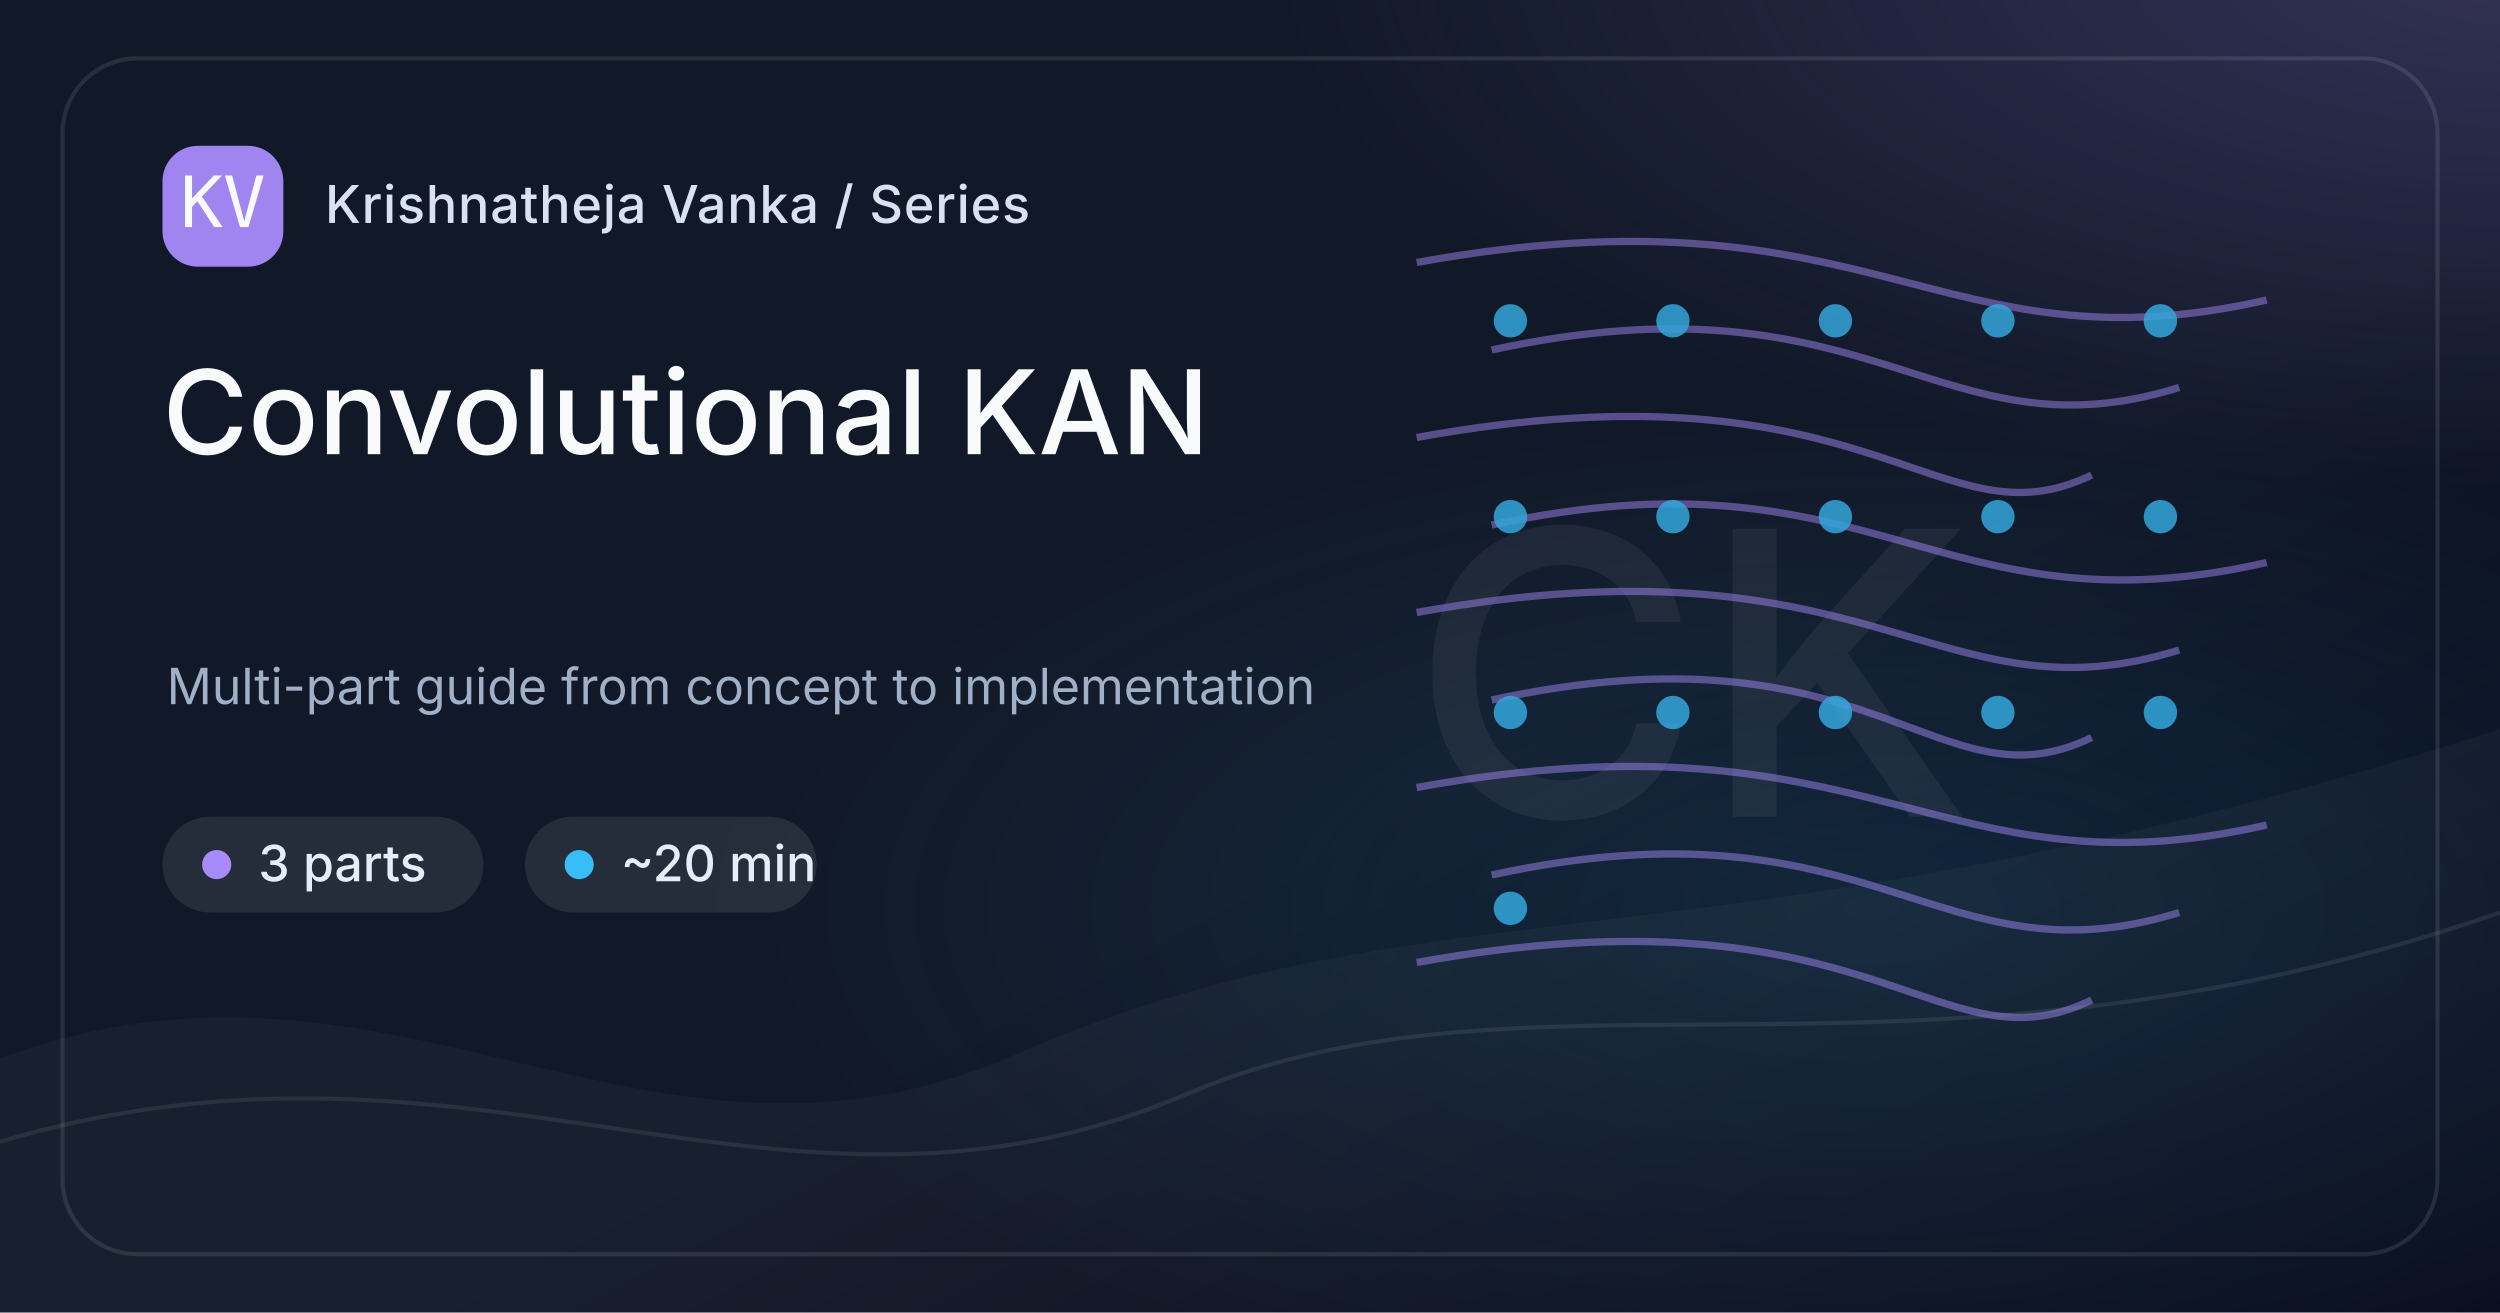
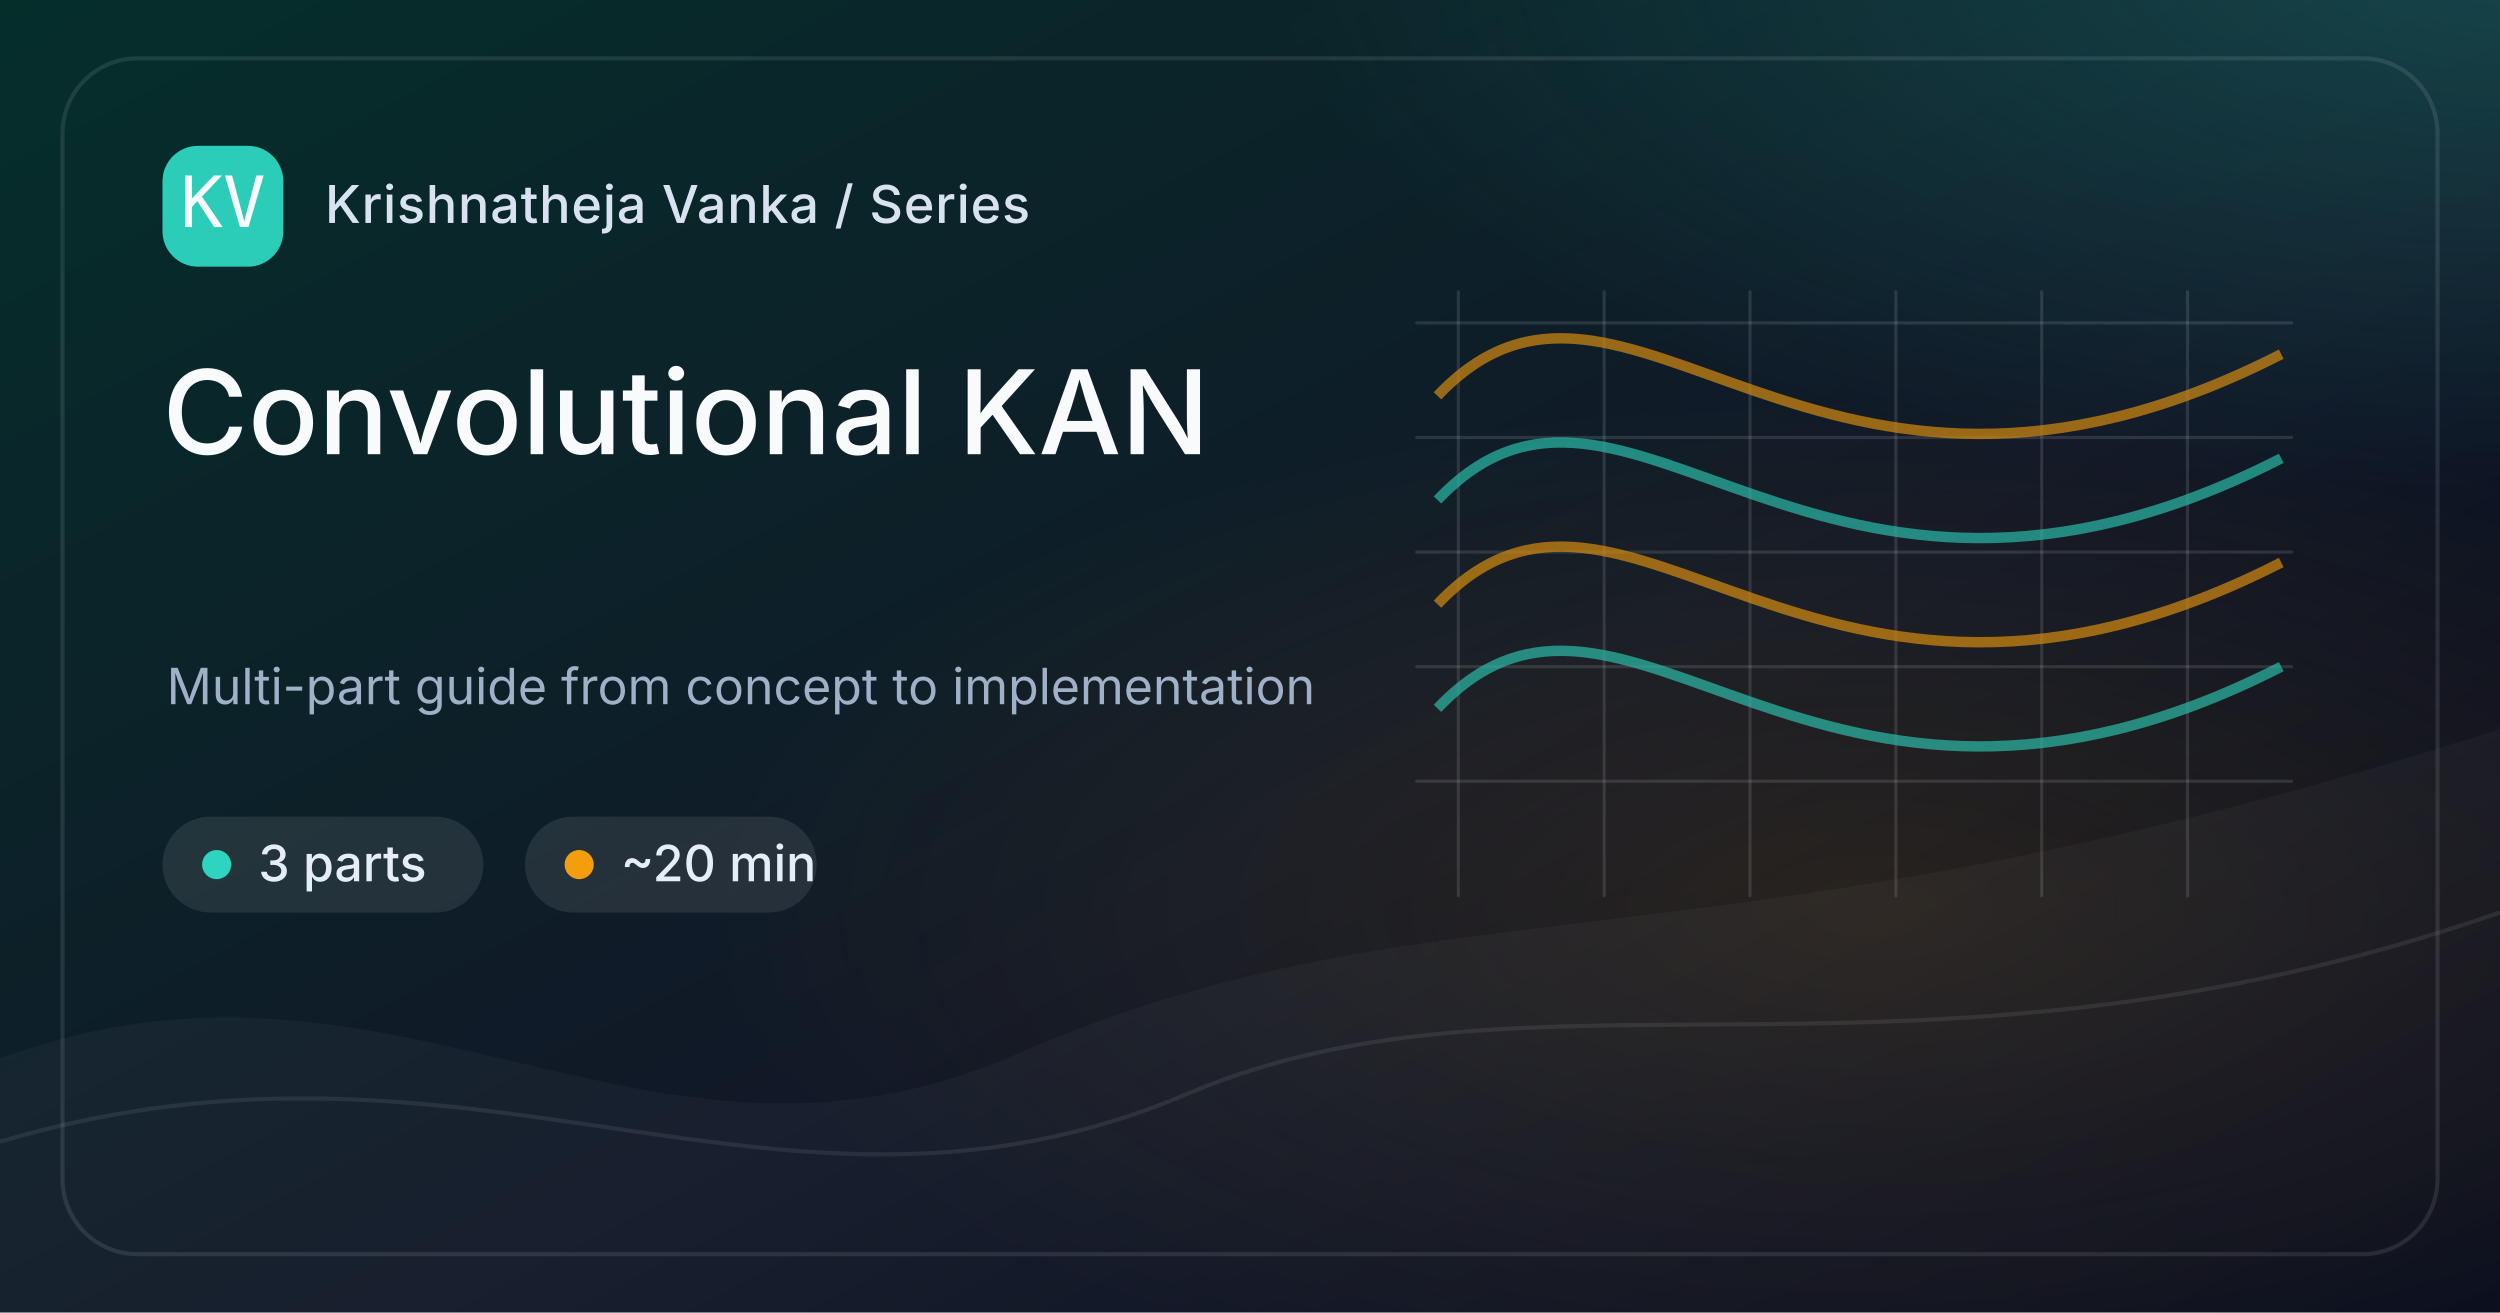
<svg xmlns="http://www.w3.org/2000/svg" width="1200" height="630" viewBox="0 0 1200 630">
  <defs>
    <linearGradient id="bg-convolutional-kan" x1="0" y1="0" x2="1" y2="1">
-       <stop offset="0%" stop-color="#111827" />
+       <stop offset="0%" stop-color="#052E2B" />
      <stop offset="58%" stop-color="#111827" />
      <stop offset="100%" stop-color="#020617" />
    </linearGradient>
    <radialGradient id="glow-a-convolutional-kan" cx="50%" cy="50%" r="50%">
-       <stop offset="0%" stop-color="#A78BFA" stop-opacity=".65" />
-       <stop offset="100%" stop-color="#A78BFA" stop-opacity="0" />
+       <stop offset="0%" stop-color="#2DD4BF" stop-opacity=".65" />
+       <stop offset="100%" stop-color="#2DD4BF" stop-opacity="0" />
    </radialGradient>
    <radialGradient id="glow-b-convolutional-kan" cx="50%" cy="50%" r="50%">
-       <stop offset="0%" stop-color="#38BDF8" stop-opacity=".42" />
-       <stop offset="100%" stop-color="#38BDF8" stop-opacity="0" />
+       <stop offset="0%" stop-color="#F59E0B" stop-opacity=".42" />
+       <stop offset="100%" stop-color="#F59E0B" stop-opacity="0" />
    </radialGradient>
    <style>
      .brand { font: 500 25px Inter, ui-sans-serif, system-ui, -apple-system, BlinkMacSystemFont, "Segoe UI", sans-serif; fill: #D8E2F1; letter-spacing: .4px; }
      .chip { font: 500 24px Inter, ui-sans-serif, system-ui, sans-serif; fill: #E5EDF8; }
      .title { font: 500 56px Inter, ui-sans-serif, system-ui, sans-serif; fill: #F8FAFC; letter-spacing: 0; }
      .caption { font: 400 24px Inter, ui-sans-serif, system-ui, sans-serif; fill: #9FB0C7; }
      .mono { font: 500 34px ui-monospace, SFMono-Regular, Menlo, Consolas, monospace; fill: #F8FAFC; }
-       .mark { font: 500 190px Inter, ui-sans-serif, system-ui, sans-serif; fill: #F8FAFC; opacity: .055; letter-spacing: 0; }
+       .mini { font: 500 18px Inter, ui-sans-serif, system-ui, sans-serif; fill: #E5EDF8; }
+       .diagram { font: 500 22px Inter, ui-sans-serif, system-ui, sans-serif; fill: #D8E2F1; opacity: .86; }
+       .code { font: 500 24px ui-monospace, SFMono-Regular, Menlo, Consolas, monospace; fill: #D8E2F1; opacity: .88; }
    </style>
  </defs>
  <rect width="1200" height="630" fill="url(#bg-convolutional-kan)" />
  <rect x="0" y="0" width="1200" height="630" fill="url(#glow-a-convolutional-kan)" opacity=".35" transform="translate(610 -280) scale(1.0 .82)" />
  <rect x="0" y="0" width="1200" height="630" fill="url(#glow-b-convolutional-kan)" opacity=".28" transform="translate(330 190) scale(.95 .78)" />
  <path d="M0 508 C190 438, 310 584, 488 506 C690 418, 820 472, 1200 350 L1200 630 L0 630 Z" fill="#FFFFFF" opacity=".035" />
  <path d="M0 548 C230 480, 375 608, 570 525 C735 455, 920 535, 1200 438" stroke="#FFFFFF" stroke-opacity=".08" stroke-width="2" fill="none" />
-   <text x="812" y="392" text-anchor="middle" class="mark">CK</text>
  <g opacity=".85">
-     <path d="M680 126 C900 86, 930 180, 1088 144" stroke="#A78BFA" stroke-width="3.5" opacity=".55" fill="none" />
-     <path d="M716 168 C900 128, 930 222, 1046 186" stroke="#A78BFA" stroke-width="3.5" opacity=".55" fill="none" />
-     <path d="M680 210 C900 170, 930 264, 1004 228" stroke="#A78BFA" stroke-width="3.5" opacity=".55" fill="none" />
-     <path d="M716 252 C900 212, 930 306, 1088 270" stroke="#A78BFA" stroke-width="3.5" opacity=".55" fill="none" />
-     <path d="M680 294 C900 254, 930 348, 1046 312" stroke="#A78BFA" stroke-width="3.5" opacity=".55" fill="none" />
-     <path d="M716 336 C900 296, 930 390, 1004 354" stroke="#A78BFA" stroke-width="3.5" opacity=".55" fill="none" />
-     <path d="M680 378 C900 338, 930 432, 1088 396" stroke="#A78BFA" stroke-width="3.5" opacity=".55" fill="none" />
-     <path d="M716 420 C900 380, 930 474, 1046 438" stroke="#A78BFA" stroke-width="3.5" opacity=".55" fill="none" />
-     <path d="M680 462 C900 422, 930 516, 1004 480" stroke="#A78BFA" stroke-width="3.5" opacity=".55" fill="none" />
-     <circle cx="725" cy="154" r="8" fill="#38BDF8" opacity=".85" />
-     <circle cx="803" cy="154" r="8" fill="#38BDF8" opacity=".85" />
-     <circle cx="881" cy="154" r="8" fill="#38BDF8" opacity=".85" />
-     <circle cx="959" cy="154" r="8" fill="#38BDF8" opacity=".85" />
-     <circle cx="1037" cy="154" r="8" fill="#38BDF8" opacity=".85" />
-     <circle cx="725" cy="248" r="8" fill="#38BDF8" opacity=".85" />
-     <circle cx="803" cy="248" r="8" fill="#38BDF8" opacity=".85" />
-     <circle cx="881" cy="248" r="8" fill="#38BDF8" opacity=".85" />
-     <circle cx="959" cy="248" r="8" fill="#38BDF8" opacity=".85" />
-     <circle cx="1037" cy="248" r="8" fill="#38BDF8" opacity=".85" />
-     <circle cx="725" cy="342" r="8" fill="#38BDF8" opacity=".85" />
-     <circle cx="803" cy="342" r="8" fill="#38BDF8" opacity=".85" />
-     <circle cx="881" cy="342" r="8" fill="#38BDF8" opacity=".85" />
-     <circle cx="959" cy="342" r="8" fill="#38BDF8" opacity=".85" />
-     <circle cx="1037" cy="342" r="8" fill="#38BDF8" opacity=".85" />
-     <circle cx="725" cy="436" r="8" fill="#38BDF8" opacity=".85" />
+     <path d="M700 140 L700 430" stroke="#F8FAFC" stroke-width="1.5" stroke-linecap="round" opacity=".14" fill="none" />
+     <path d="M770 140 L770 430" stroke="#F8FAFC" stroke-width="1.5" stroke-linecap="round" opacity=".14" fill="none" />
+     <path d="M840 140 L840 430" stroke="#F8FAFC" stroke-width="1.5" stroke-linecap="round" opacity=".14" fill="none" />
+     <path d="M910 140 L910 430" stroke="#F8FAFC" stroke-width="1.5" stroke-linecap="round" opacity=".14" fill="none" />
+     <path d="M980 140 L980 430" stroke="#F8FAFC" stroke-width="1.5" stroke-linecap="round" opacity=".14" fill="none" />
+     <path d="M1050 140 L1050 430" stroke="#F8FAFC" stroke-width="1.5" stroke-linecap="round" opacity=".14" fill="none" />
+     <path d="M680 155 L1100 155" stroke="#F8FAFC" stroke-width="1.5" stroke-linecap="round" opacity=".14" fill="none" />
+     <path d="M680 210 L1100 210" stroke="#F8FAFC" stroke-width="1.5" stroke-linecap="round" opacity=".14" fill="none" />
+     <path d="M680 265 L1100 265" stroke="#F8FAFC" stroke-width="1.5" stroke-linecap="round" opacity=".14" fill="none" />
+     <path d="M680 320 L1100 320" stroke="#F8FAFC" stroke-width="1.5" stroke-linecap="round" opacity=".14" fill="none" />
+     <path d="M680 375 L1100 375" stroke="#F8FAFC" stroke-width="1.5" stroke-linecap="round" opacity=".14" fill="none" />
+     <path d="M690 190 C780 95, 870 285, 1095 170" stroke="#F59E0B" stroke-width="5" opacity=".7" fill="none" />
+     <path d="M690 240 C780 145, 870 335, 1095 220" stroke="#2DD4BF" stroke-width="5" opacity=".7" fill="none" />
+     <path d="M690 290 C780 195, 870 385, 1095 270" stroke="#F59E0B" stroke-width="5" opacity=".7" fill="none" />
+     <path d="M690 340 C780 245, 870 435, 1095 320" stroke="#2DD4BF" stroke-width="5" opacity=".7" fill="none" />
  </g>
  <rect x="30" y="28" width="1140" height="574" rx="36" fill="none" stroke="#FFFFFF" stroke-opacity=".10" stroke-width="2" />
  <g transform="translate(78 70)">
-     <rect width="58" height="58" rx="17" fill="#A78BFA" opacity=".95" />
+     <rect width="58" height="58" rx="17" fill="#2DD4BF" opacity=".95" />
    <text x="29" y="39" text-anchor="middle" class="mono">KV</text>
    <text x="78" y="37" class="brand">Krishnatheja Vanka / Series</text>
  </g>
  <g transform="translate(78 392)">
    <rect x="0" y="0" width="154" height="46" rx="23" fill="#FFFFFF" opacity=".09" />
-     <circle cx="26" cy="23" r="7" fill="#A78BFA" />
+     <circle cx="26" cy="23" r="7" fill="#2DD4BF" />
    <text x="46" y="31" class="chip">3 parts</text>
    <rect x="174" y="0" width="140" height="46" rx="23" fill="#FFFFFF" opacity=".09" />
-     <circle cx="200" cy="23" r="7" fill="#38BDF8" />
+     <circle cx="200" cy="23" r="7" fill="#F59E0B" />
    <text x="220" y="31" class="chip">~20 min</text>
  </g>
  <text x="78" y="218" class="title">Convolutional KAN</text>
  <text x="80" y="338" class="caption">Multi-part guide from concept to implementation</text>
</svg>
